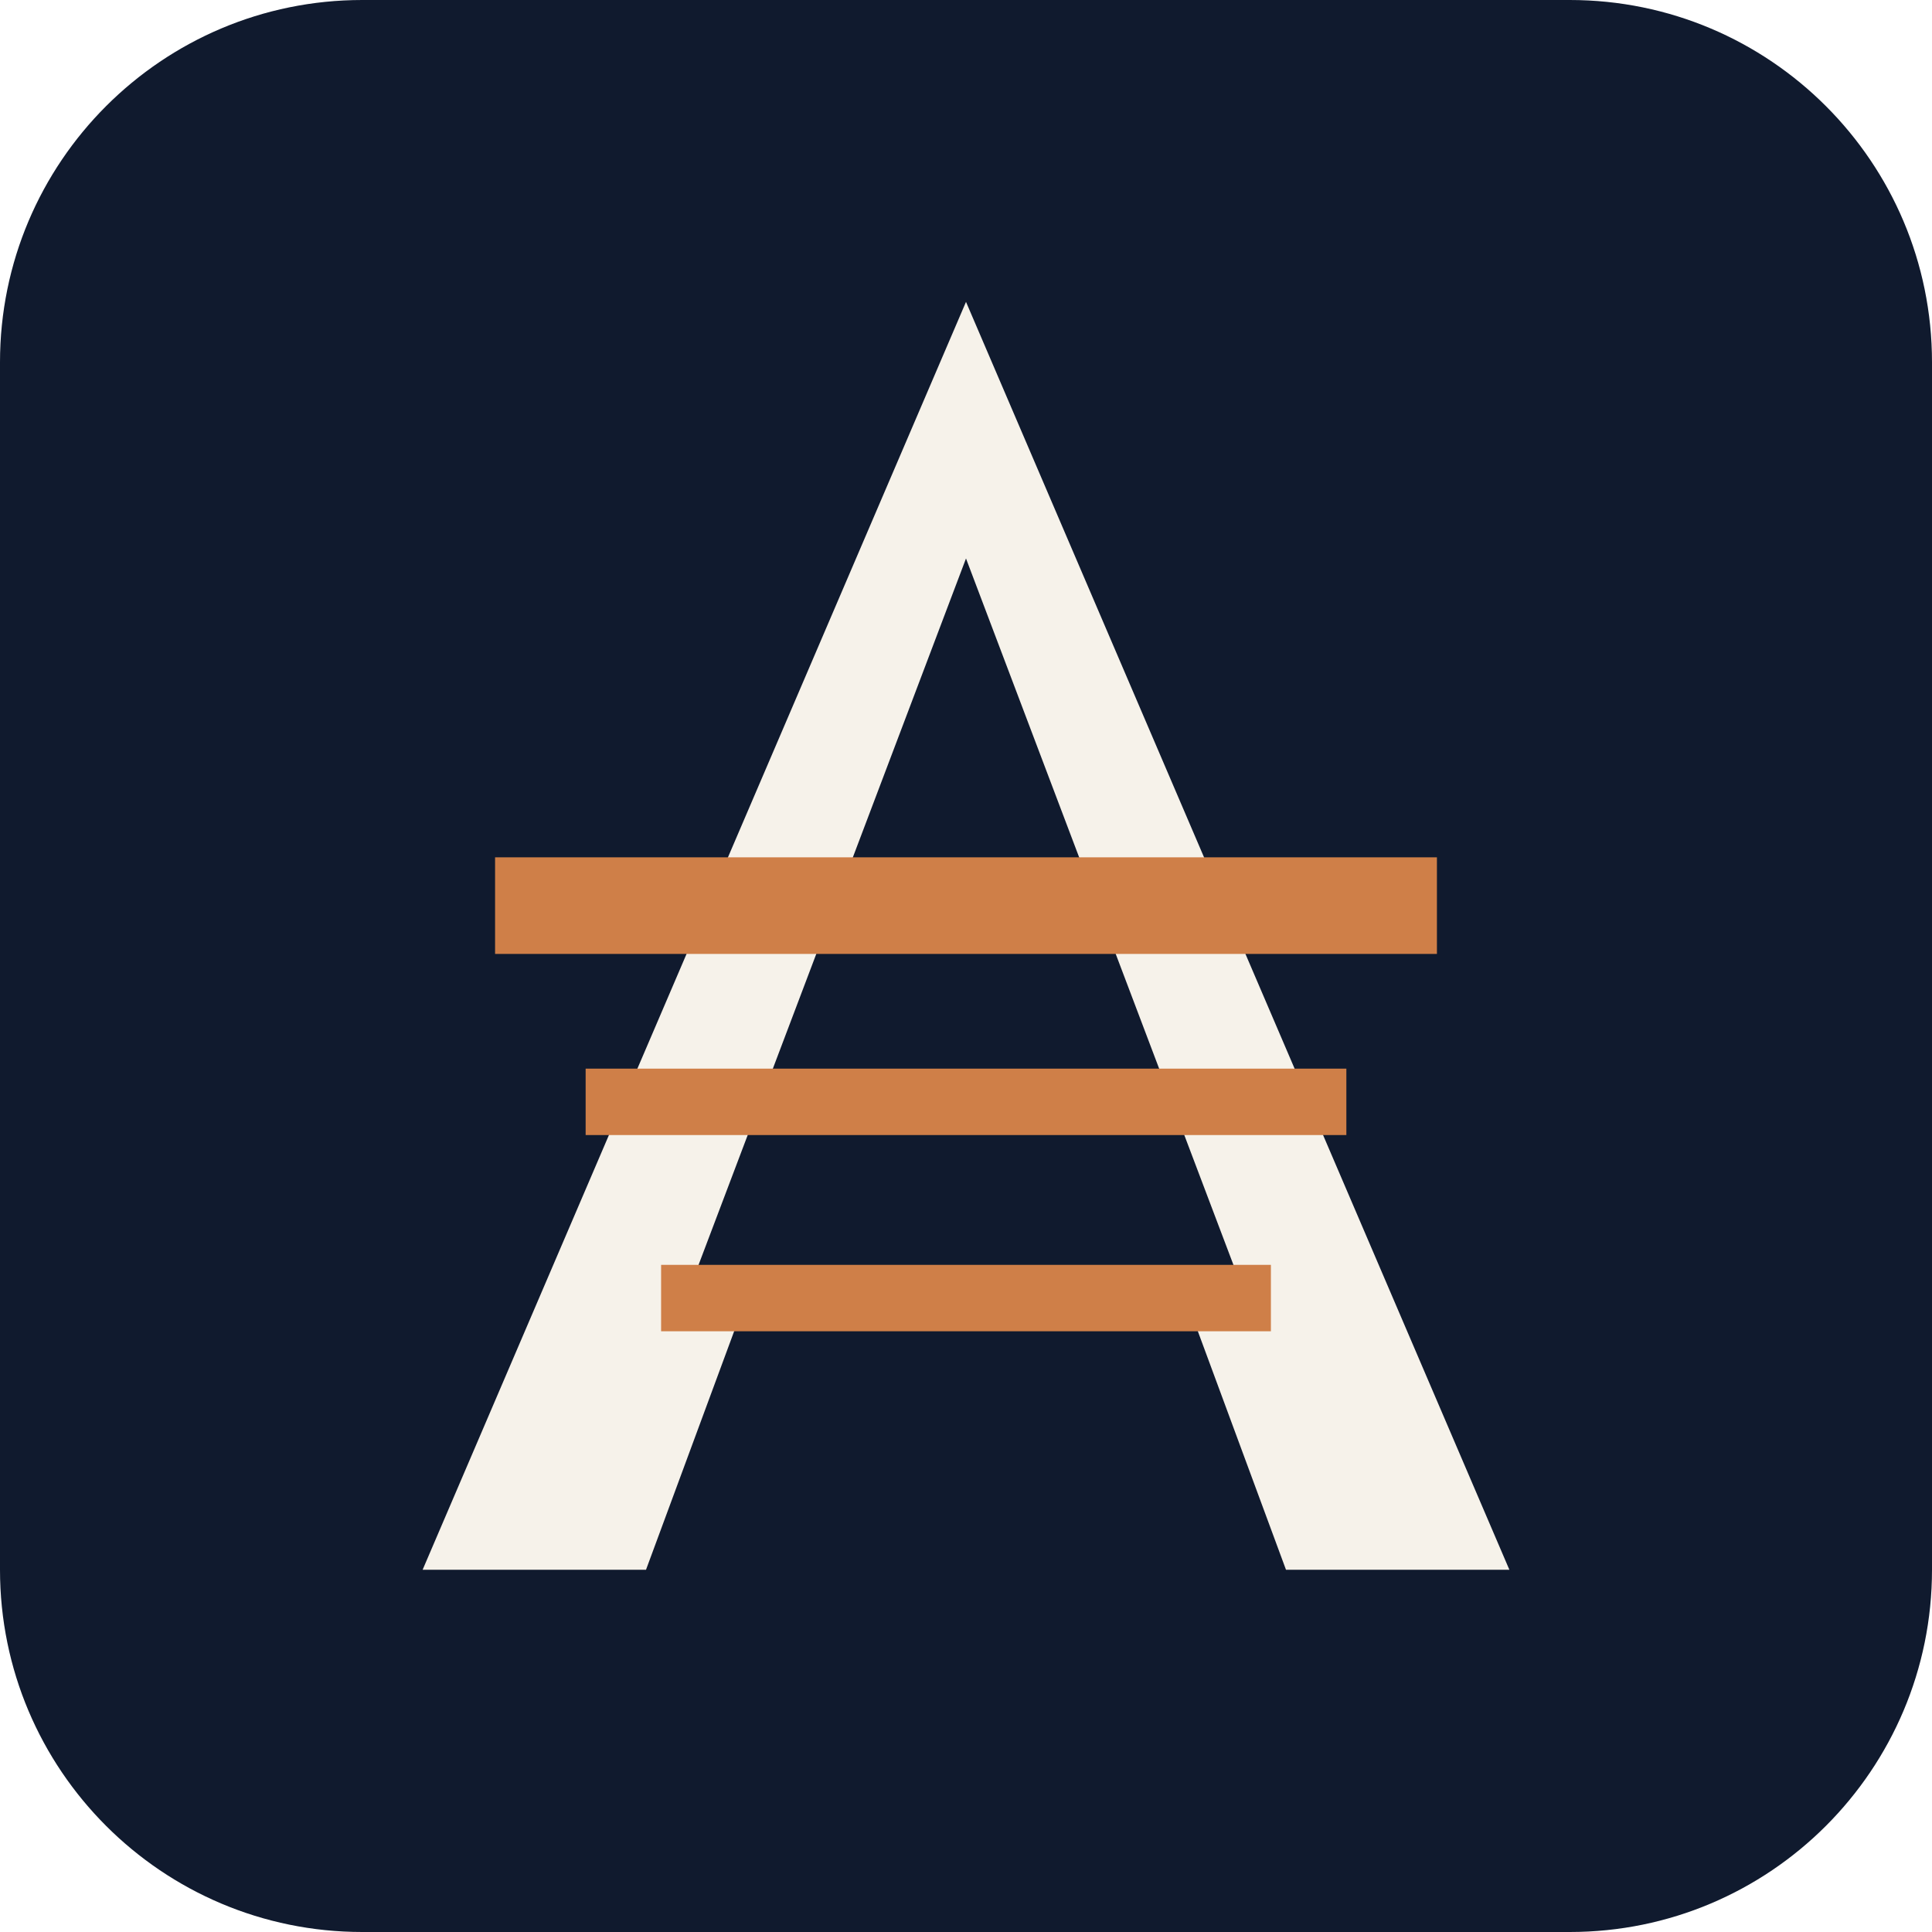
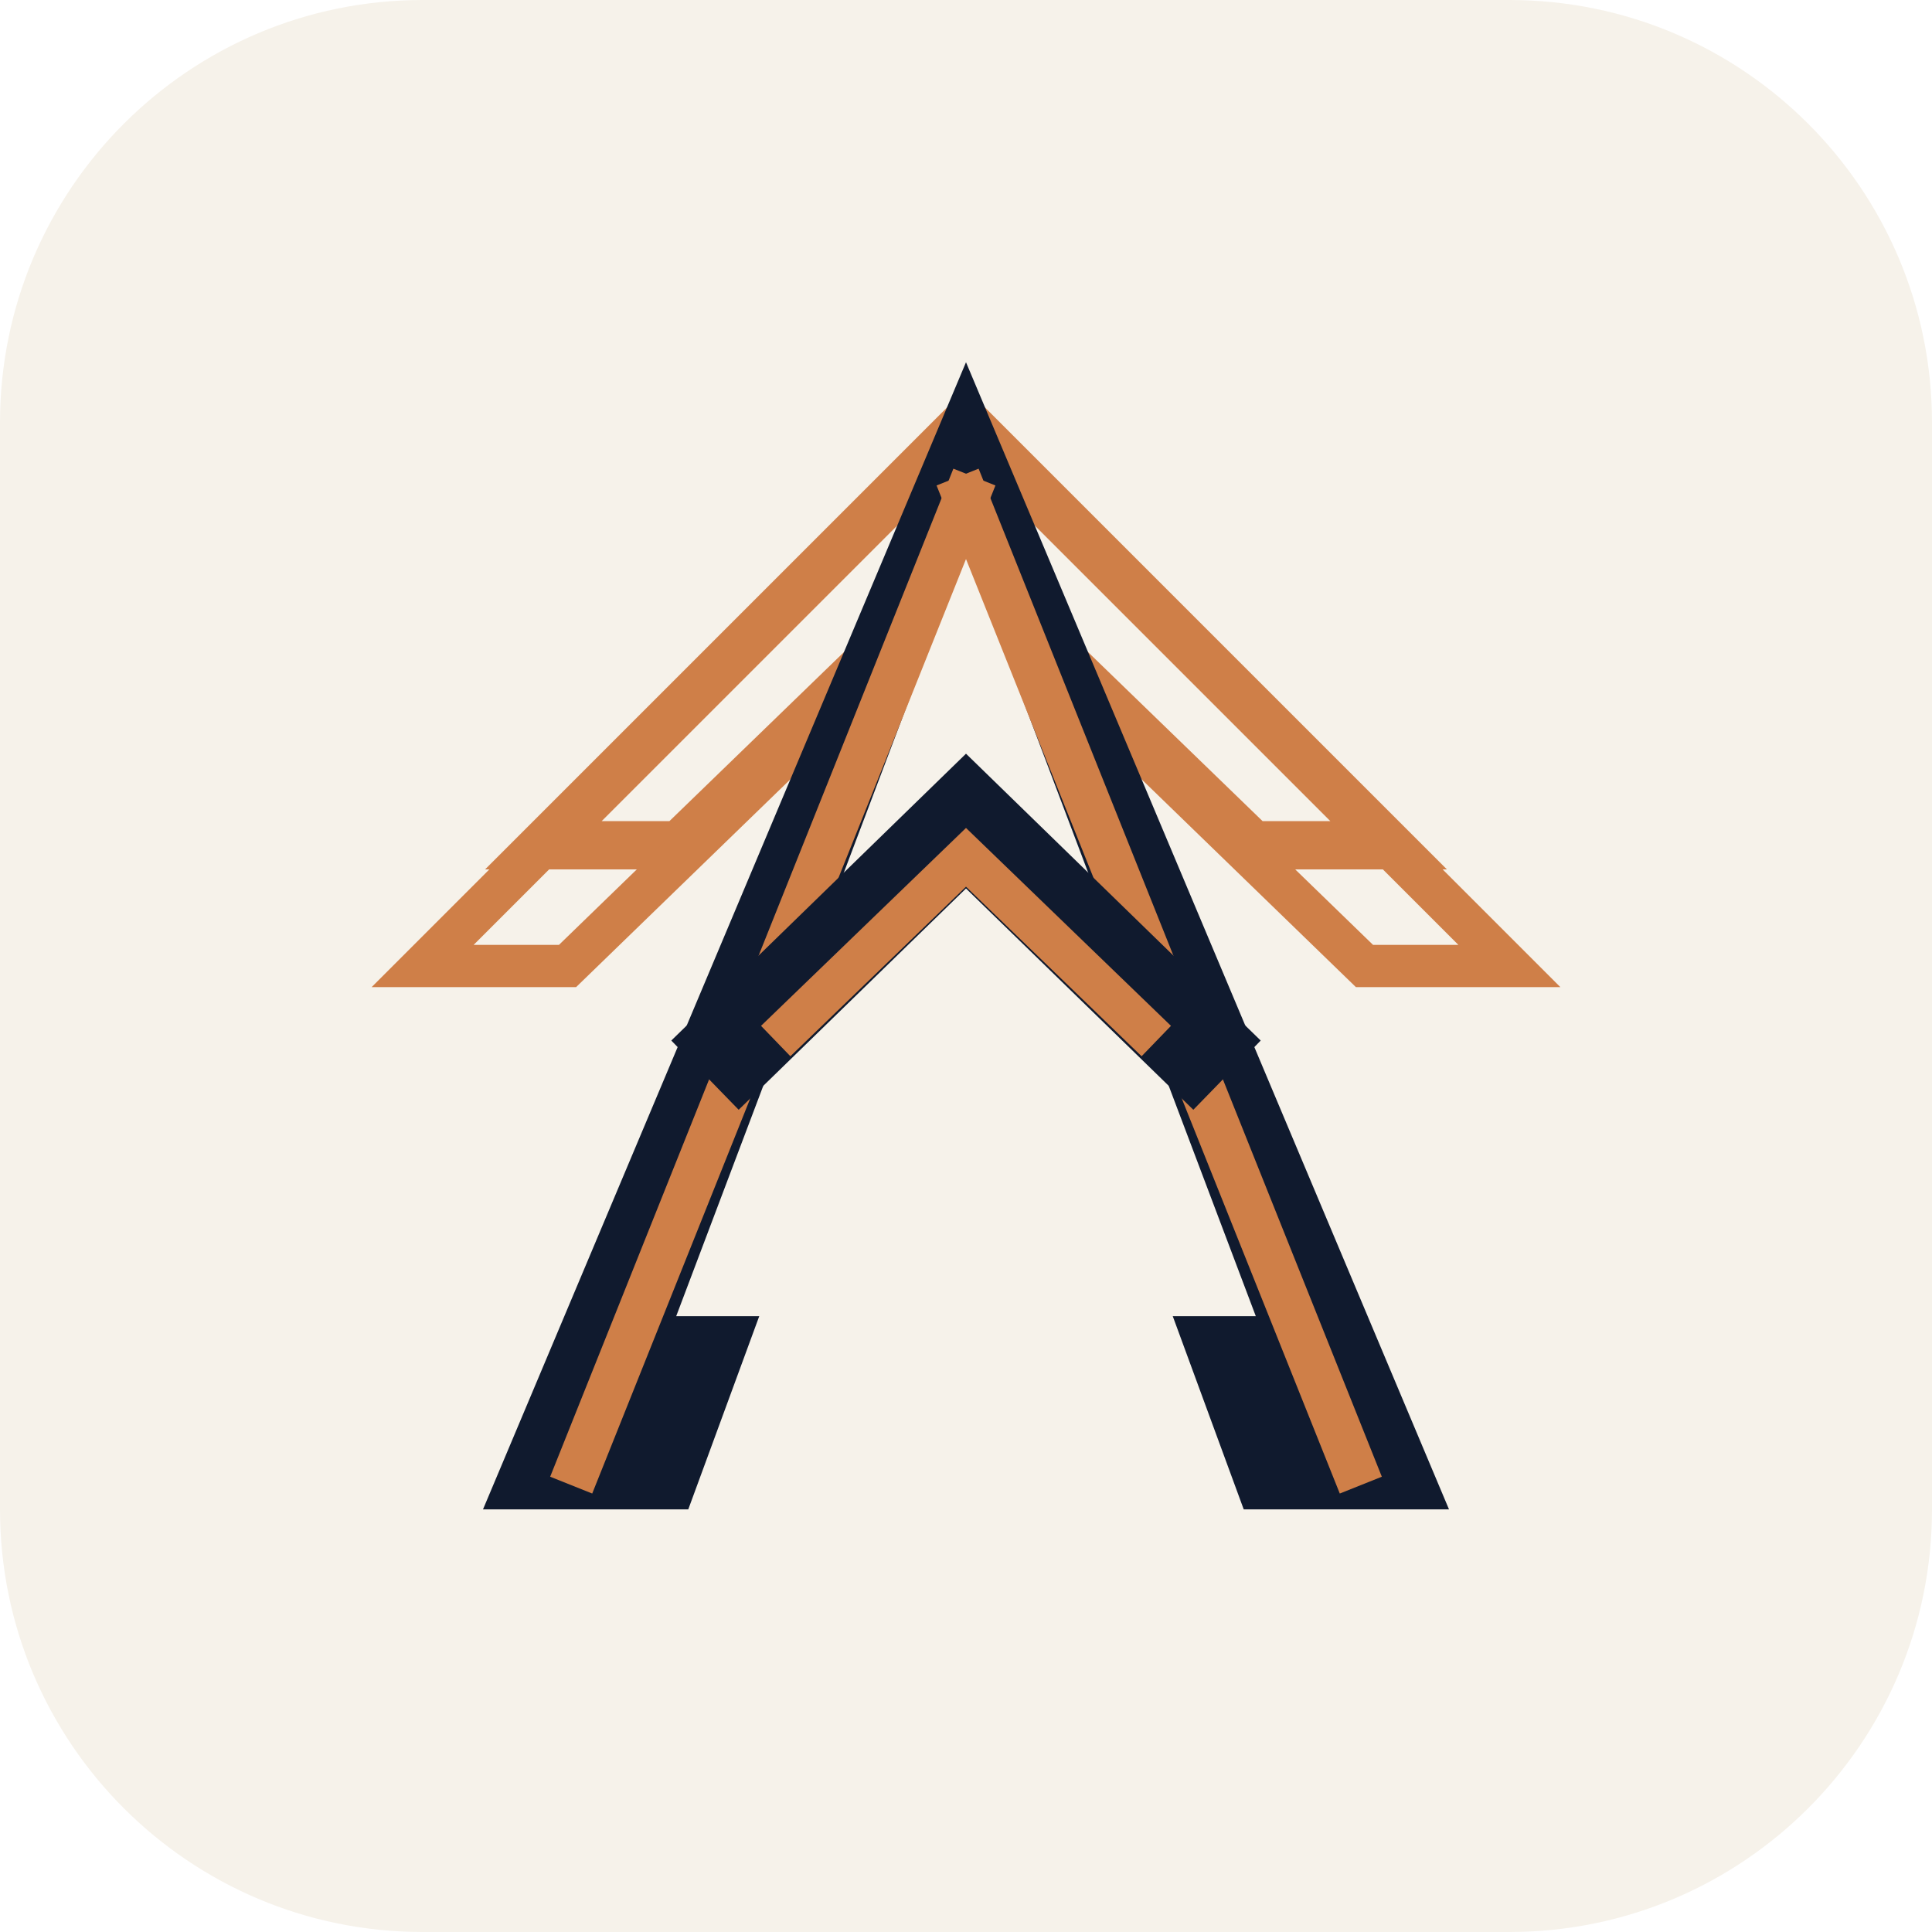
<svg xmlns="http://www.w3.org/2000/svg" viewBox="0 0 64 64" fill="none" role="img" aria-hidden="true">
-   <rect width="64" height="64" rx="12" fill="#101A2E" />
-   <path d="M32 10 L50 52 H42.6 L39.2 42.8 H24.8 L21.4 52 H14 L32 10Z" fill="#F6F2EA" />
-   <path d="M32 18.5 L41.2 42.8 H22.8 L32 18.5Z" fill="#101A2E" />
-   <path d="M18 30 H46" stroke="#CF7F48" stroke-width="3.2" stroke-linecap="square" />
-   <path d="M20.5 36.5 H43.5" stroke="#CF7F48" stroke-width="2.2" stroke-linecap="square" />
-   <path d="M23 43 H41" stroke="#CF7F48" stroke-width="2.2" stroke-linecap="square" />
+   <rect width="64" height="64" rx="14" fill="#F6F2EA" />
+   <path d="M18 28 L32 14 L46 28 L41.5 28 L32 18.8 L22.5 28 Z" fill="none" stroke="#CF7F48" stroke-width="1.6" stroke-linejoin="miter" />
+   <path d="M14 32 L32 14 L50 32 L45.2 32 L32 19.2 L18.8 32 Z" fill="none" stroke="#CF7F48" stroke-width="1.4" stroke-linejoin="miter" />
+   <path d="M32 12 L48 50 H41.2 L37.6 40.2 H26.4 L22.8 50 H16 L32 12Z" fill="#101A2E" />
+   <path d="M32 18.2 L41.6 43.6 H22.4 L32 18.2Z" fill="#F6F2EA" />
+   <path d="M32 16.5 L44.8 48.5" stroke="#CF7F48" stroke-width="1.5" stroke-linecap="square" />
+   <path d="M32 16.5 L19.2 48.5" stroke="#CF7F48" stroke-width="1.5" stroke-linecap="square" />
+   <path d="M24.5 34.5 L32 27.2 L39.5 34.5" fill="none" stroke="#101A2E" stroke-width="3.2" stroke-linejoin="miter" stroke-linecap="square" />
+   <path d="M26.2 34 L32 28.4 L37.8 34" fill="none" stroke="#CF7F48" stroke-width="1.4" stroke-linejoin="miter" stroke-linecap="square" />
</svg>
